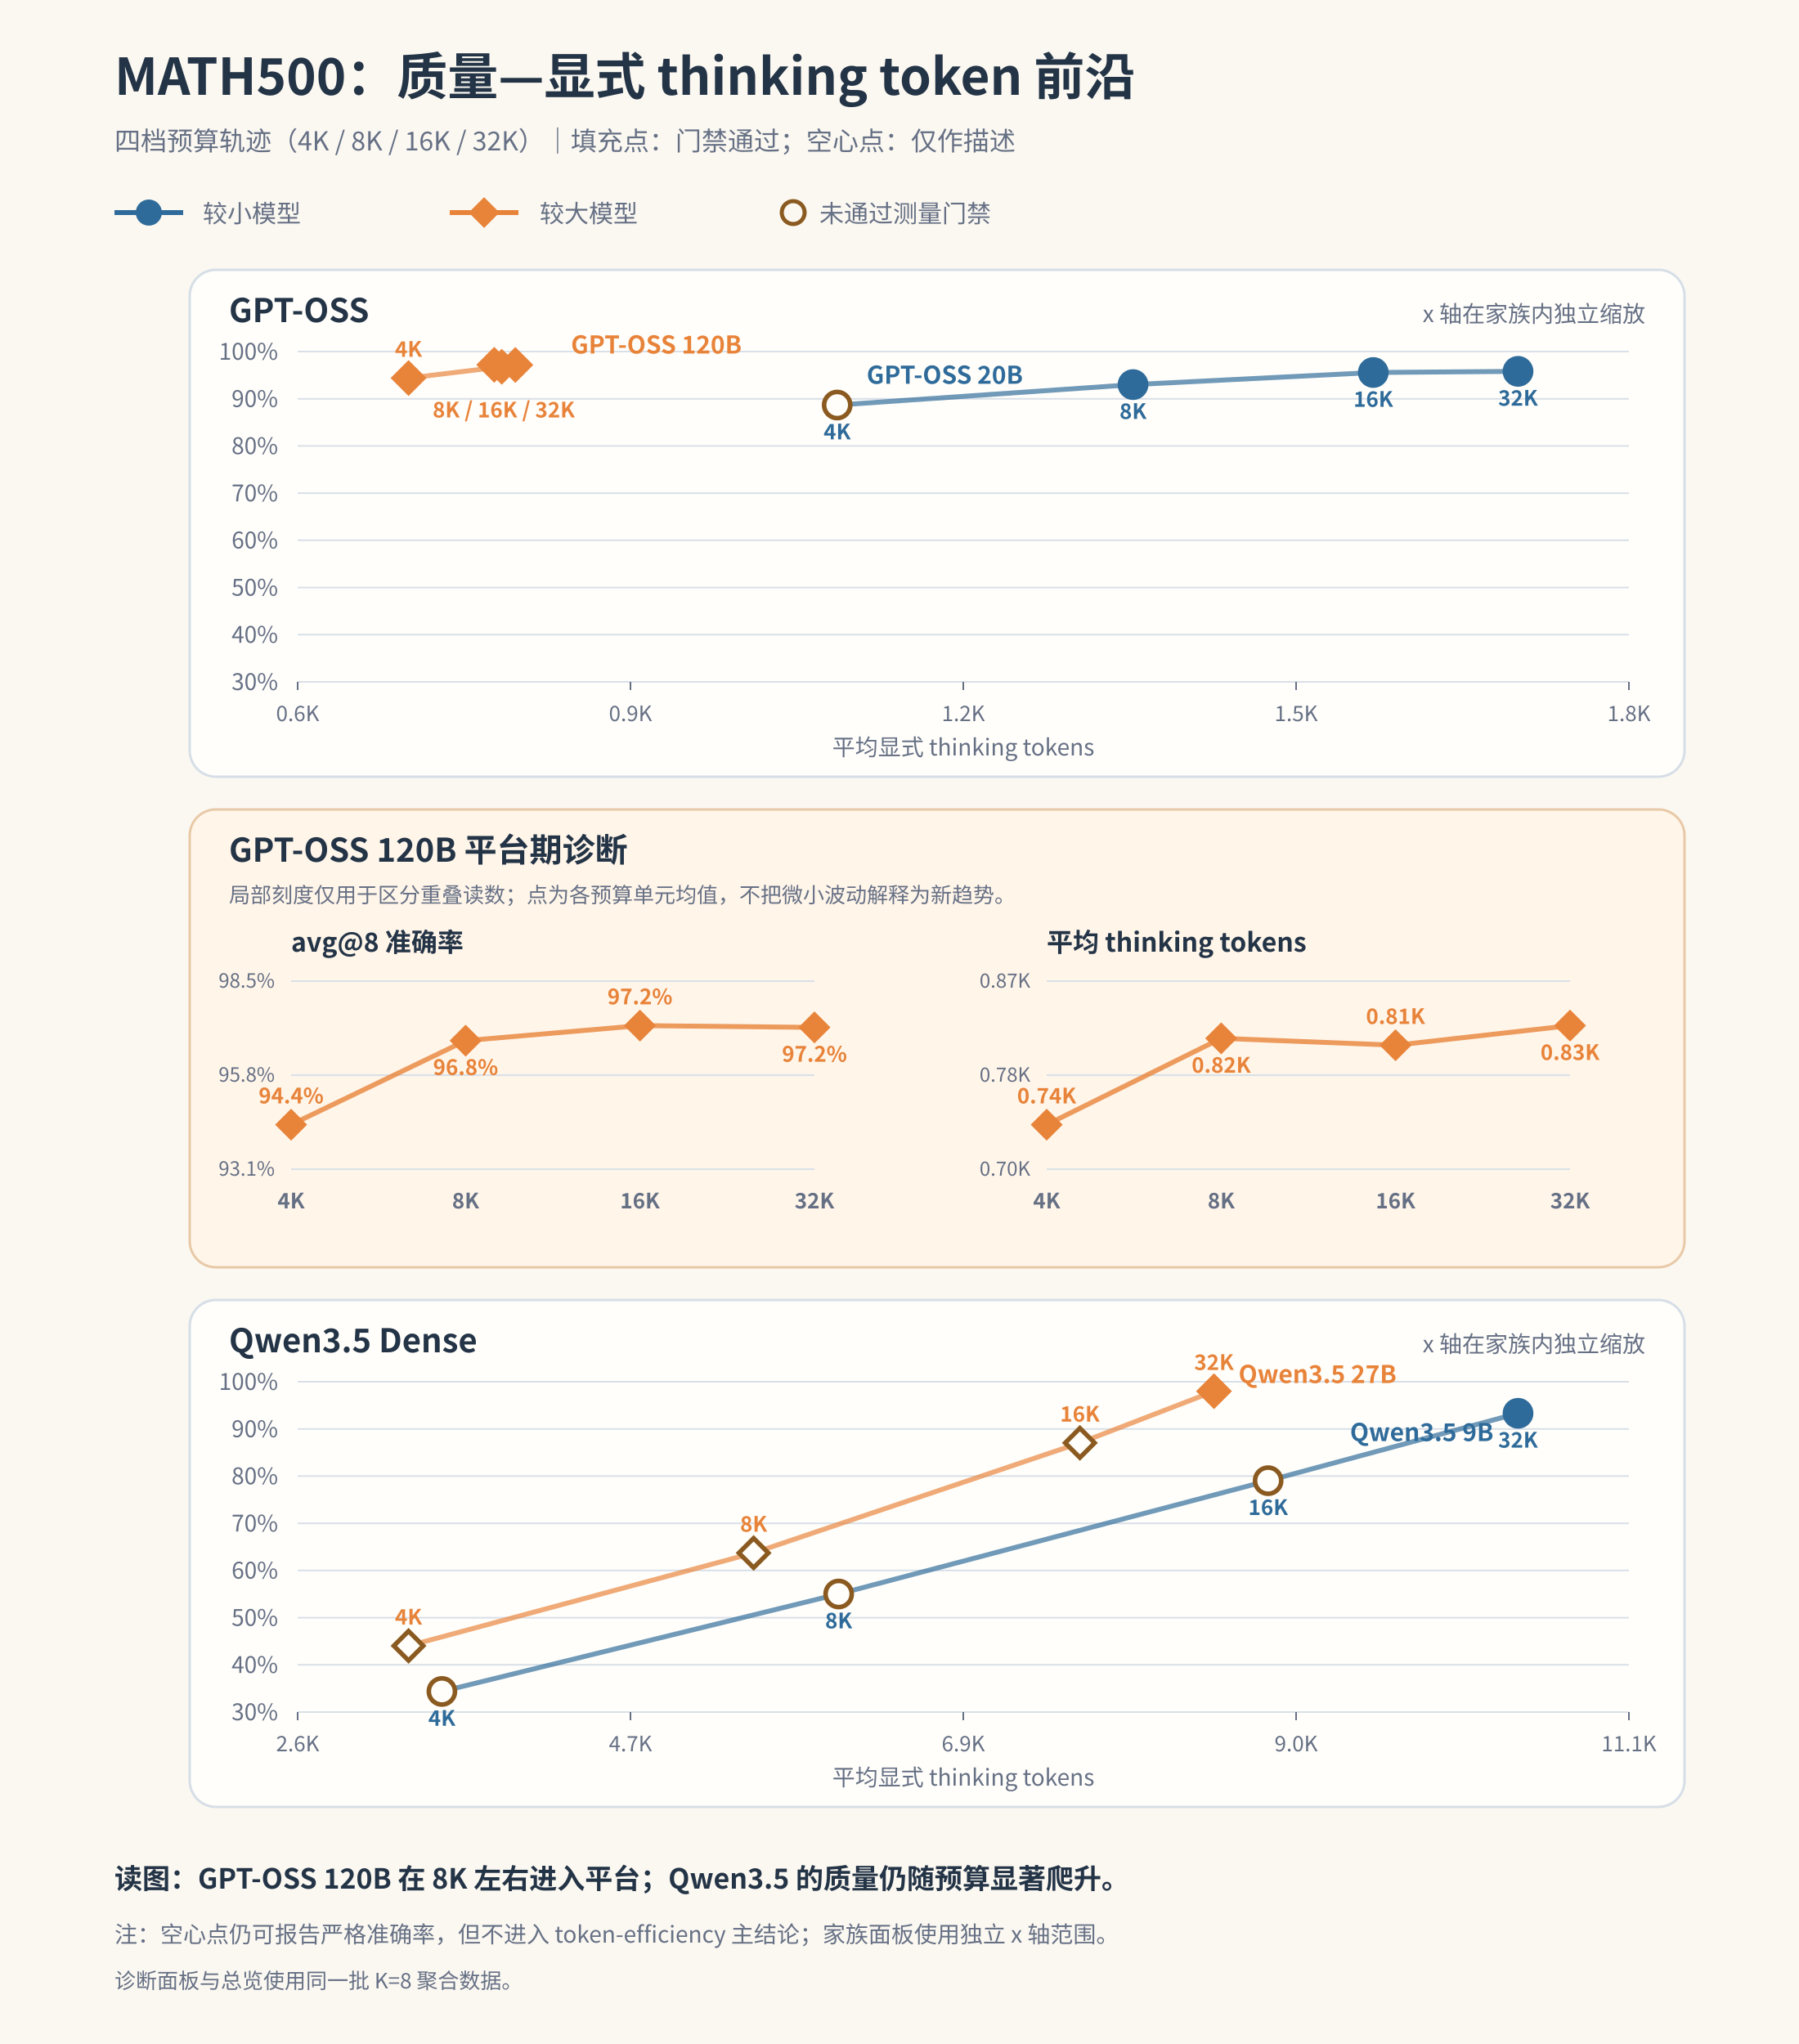
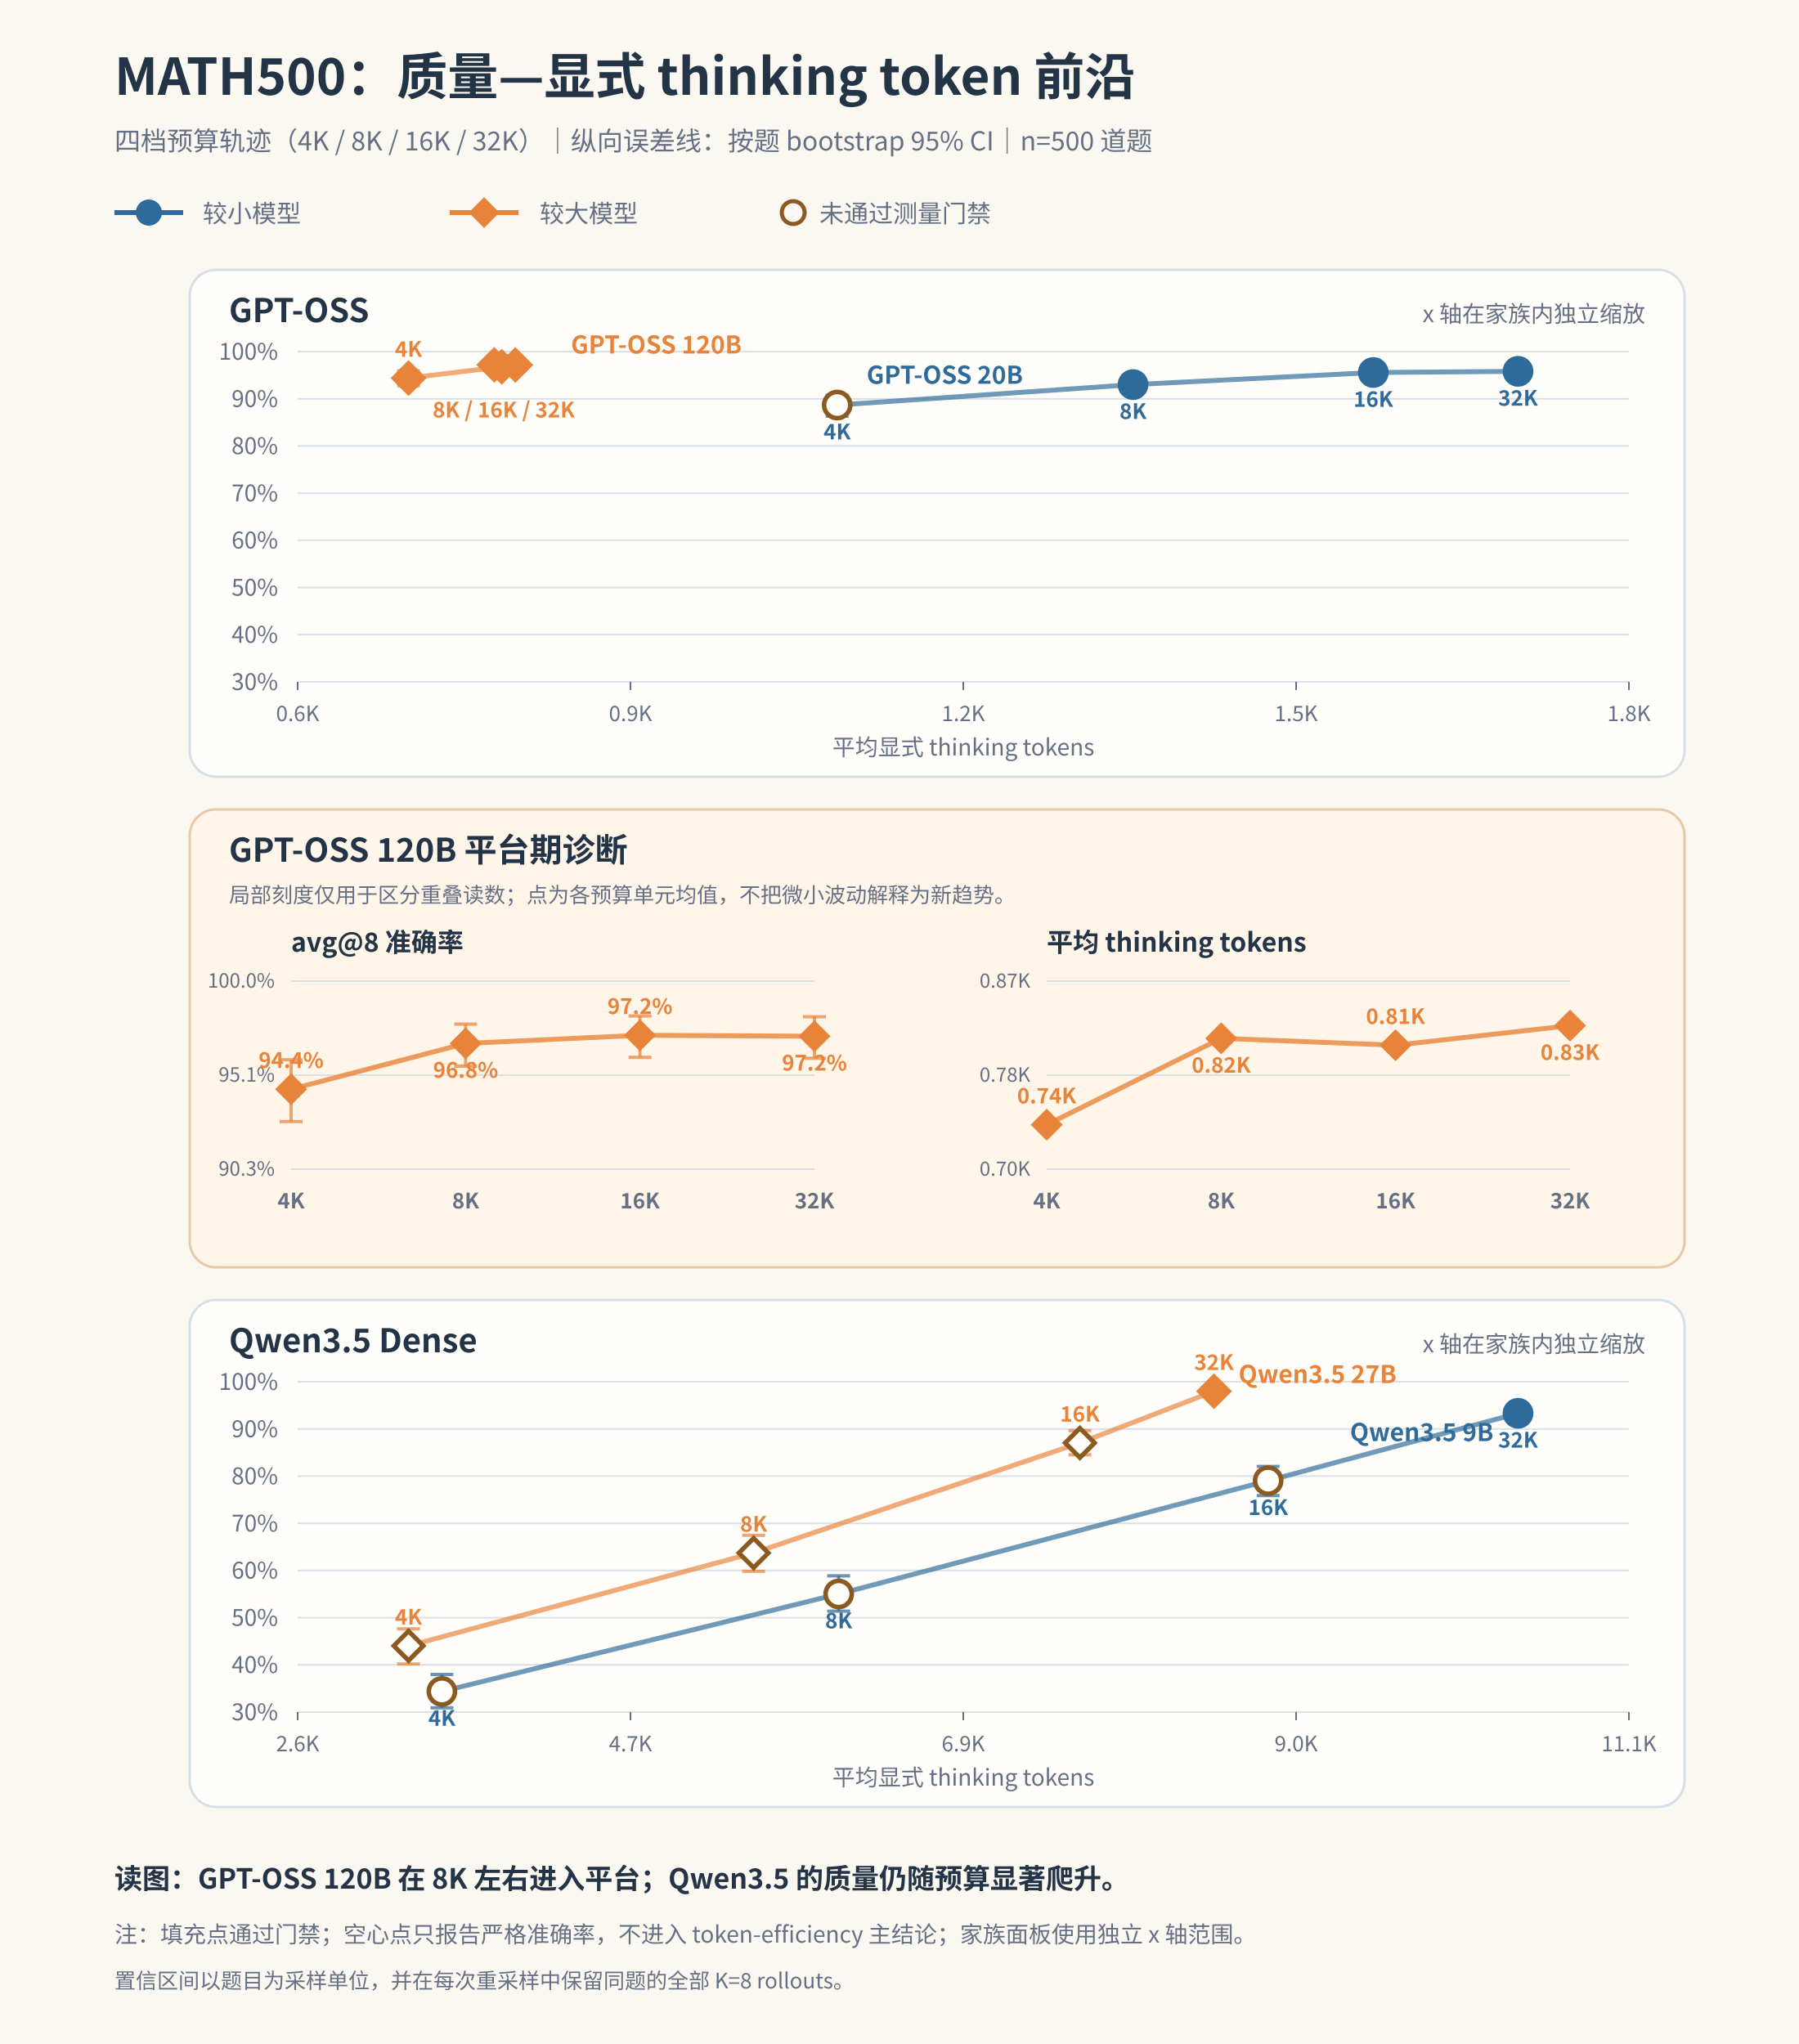
<svg xmlns="http://www.w3.org/2000/svg" width="1100" height="1250" viewBox="0 0 1100 1250" role="img">
  <rect width="1100" height="1250" fill="#FBF8F1" />
  <text x="70.0" y="58.0" fill="#243447" font-family="-apple-system, BlinkMacSystemFont, Segoe UI, Noto Sans CJK SC, sans-serif" font-size="31" font-weight="700" text-anchor="start">MATH500：质量—显式 thinking token 前沿</text>
-   <text x="70.0" y="92.0" fill="#667085" font-family="-apple-system, BlinkMacSystemFont, Segoe UI, Noto Sans CJK SC, sans-serif" font-size="16" font-weight="400" text-anchor="start">四档预算轨迹（4K / 8K / 16K / 32K）｜填充点：门禁通过；空心点：仅作描述</text>
+   <text x="70.0" y="92.0" fill="#667085" font-family="-apple-system, BlinkMacSystemFont, Segoe UI, Noto Sans CJK SC, sans-serif" font-size="16" font-weight="400" text-anchor="start">四档预算轨迹（4K / 8K / 16K / 32K）｜纵向误差线：按题 bootstrap 95% CI｜n=500 道题</text>
  <line x1="70.0" y1="130.0" x2="112.0" y2="130.0" stroke="#2F6B9A" stroke-width="3" opacity="1" />
  <circle cx="91.0" cy="130.0" r="7" fill="#2F6B9A" stroke="#2F6B9A" stroke-width="2" />
  <text x="124.0" y="136.0" fill="#667085" font-family="-apple-system, BlinkMacSystemFont, Segoe UI, Noto Sans CJK SC, sans-serif" font-size="15" font-weight="400" text-anchor="start">较小模型</text>
  <line x1="275.0" y1="130.0" x2="317.0" y2="130.0" stroke="#E8833A" stroke-width="3" opacity="1" />
  <polygon points="296.0,122.0 304.0,130.0 296.0,138.0 288.0,130.0" fill="#E8833A" stroke="#E8833A" stroke-width="2" />
  <text x="330.0" y="136.0" fill="#667085" font-family="-apple-system, BlinkMacSystemFont, Segoe UI, Noto Sans CJK SC, sans-serif" font-size="15" font-weight="400" text-anchor="start">较大模型</text>
  <circle cx="485.0" cy="130.0" r="7" fill="#FBF8F1" stroke="#8A5A20" stroke-width="2.5" />
  <text x="501.0" y="136.0" fill="#667085" font-family="-apple-system, BlinkMacSystemFont, Segoe UI, Noto Sans CJK SC, sans-serif" font-size="15" font-weight="400" text-anchor="start">未通过测量门禁</text>
  <rect x="116" y="165" width="914" height="310" rx="16" fill="#FFFEFA" stroke="#D6DEE7" stroke-width="1.5" />
  <text x="140.0" y="197.0" fill="#243447" font-family="-apple-system, BlinkMacSystemFont, Segoe UI, Noto Sans CJK SC, sans-serif" font-size="20" font-weight="700" text-anchor="start">GPT-OSS</text>
  <text x="1006.0" y="197.0" fill="#667085" font-family="-apple-system, BlinkMacSystemFont, Segoe UI, Noto Sans CJK SC, sans-serif" font-size="14" font-weight="400" text-anchor="end">x 轴在家族内独立缩放</text>
  <line x1="182.0" y1="417.0" x2="996.0" y2="417.0" stroke="#D9E0E8" stroke-width="1" opacity="1" />
  <text x="170.0" y="422.0" fill="#667085" font-family="-apple-system, BlinkMacSystemFont, Segoe UI, Noto Sans CJK SC, sans-serif" font-size="14" font-weight="400" text-anchor="end">30%</text>
  <line x1="182.0" y1="388.1" x2="996.0" y2="388.1" stroke="#D9E0E8" stroke-width="1" opacity="1" />
  <text x="170.0" y="393.1" fill="#667085" font-family="-apple-system, BlinkMacSystemFont, Segoe UI, Noto Sans CJK SC, sans-serif" font-size="14" font-weight="400" text-anchor="end">40%</text>
  <line x1="182.0" y1="359.3" x2="996.0" y2="359.3" stroke="#D9E0E8" stroke-width="1" opacity="1" />
  <text x="170.0" y="364.3" fill="#667085" font-family="-apple-system, BlinkMacSystemFont, Segoe UI, Noto Sans CJK SC, sans-serif" font-size="14" font-weight="400" text-anchor="end">50%</text>
  <line x1="182.0" y1="330.4" x2="996.0" y2="330.4" stroke="#D9E0E8" stroke-width="1" opacity="1" />
  <text x="170.0" y="335.4" fill="#667085" font-family="-apple-system, BlinkMacSystemFont, Segoe UI, Noto Sans CJK SC, sans-serif" font-size="14" font-weight="400" text-anchor="end">60%</text>
  <line x1="182.0" y1="301.6" x2="996.0" y2="301.6" stroke="#D9E0E8" stroke-width="1" opacity="1" />
  <text x="170.0" y="306.6" fill="#667085" font-family="-apple-system, BlinkMacSystemFont, Segoe UI, Noto Sans CJK SC, sans-serif" font-size="14" font-weight="400" text-anchor="end">70%</text>
  <line x1="182.0" y1="272.7" x2="996.0" y2="272.7" stroke="#D9E0E8" stroke-width="1" opacity="1" />
  <text x="170.0" y="277.7" fill="#667085" font-family="-apple-system, BlinkMacSystemFont, Segoe UI, Noto Sans CJK SC, sans-serif" font-size="14" font-weight="400" text-anchor="end">80%</text>
  <line x1="182.0" y1="243.9" x2="996.0" y2="243.9" stroke="#D9E0E8" stroke-width="1" opacity="1" />
  <text x="170.0" y="248.9" fill="#667085" font-family="-apple-system, BlinkMacSystemFont, Segoe UI, Noto Sans CJK SC, sans-serif" font-size="14" font-weight="400" text-anchor="end">90%</text>
  <line x1="182.0" y1="215.0" x2="996.0" y2="215.0" stroke="#D9E0E8" stroke-width="1" opacity="1" />
  <text x="170.0" y="220.0" fill="#667085" font-family="-apple-system, BlinkMacSystemFont, Segoe UI, Noto Sans CJK SC, sans-serif" font-size="14" font-weight="400" text-anchor="end">100%</text>
  <line x1="182.0" y1="417.0" x2="182.0" y2="422.0" stroke="#667085" stroke-width="1" opacity="1" />
  <text x="182.0" y="441.0" fill="#667085" font-family="-apple-system, BlinkMacSystemFont, Segoe UI, Noto Sans CJK SC, sans-serif" font-size="13" font-weight="400" text-anchor="middle">0.6K</text>
  <line x1="385.5" y1="417.0" x2="385.5" y2="422.0" stroke="#667085" stroke-width="1" opacity="1" />
  <text x="385.5" y="441.0" fill="#667085" font-family="-apple-system, BlinkMacSystemFont, Segoe UI, Noto Sans CJK SC, sans-serif" font-size="13" font-weight="400" text-anchor="middle">0.9K</text>
  <line x1="589.0" y1="417.0" x2="589.0" y2="422.0" stroke="#667085" stroke-width="1" opacity="1" />
  <text x="589.0" y="441.0" fill="#667085" font-family="-apple-system, BlinkMacSystemFont, Segoe UI, Noto Sans CJK SC, sans-serif" font-size="13" font-weight="400" text-anchor="middle">1.2K</text>
  <line x1="792.5" y1="417.0" x2="792.5" y2="422.0" stroke="#667085" stroke-width="1" opacity="1" />
  <text x="792.5" y="441.0" fill="#667085" font-family="-apple-system, BlinkMacSystemFont, Segoe UI, Noto Sans CJK SC, sans-serif" font-size="13" font-weight="400" text-anchor="middle">1.5K</text>
  <line x1="996.0" y1="417.0" x2="996.0" y2="422.0" stroke="#667085" stroke-width="1" opacity="1" />
  <text x="996.0" y="441.0" fill="#667085" font-family="-apple-system, BlinkMacSystemFont, Segoe UI, Noto Sans CJK SC, sans-serif" font-size="13" font-weight="400" text-anchor="middle">1.8K</text>
  <text x="589.0" y="462.0" fill="#667085" font-family="-apple-system, BlinkMacSystemFont, Segoe UI, Noto Sans CJK SC, sans-serif" font-size="14" font-weight="400" text-anchor="middle">平均显式 thinking tokens</text>
  <line x1="511.9" y1="247.7" x2="692.8" y2="235.2" stroke="#2F6B9A" stroke-width="3" opacity="0.68" />
  <line x1="692.8" y1="235.2" x2="839.7" y2="227.8" stroke="#2F6B9A" stroke-width="3" opacity="0.68" />
  <line x1="839.7" y1="227.8" x2="928.2" y2="227.1" stroke="#2F6B9A" stroke-width="3" opacity="0.68" />
+   <line x1="511.9" y1="254.5" x2="511.9" y2="241.7" stroke="#2F6B9A" stroke-width="2" opacity="0.72" />
+   <line x1="504.9" y1="254.5" x2="518.9" y2="254.5" stroke="#2F6B9A" stroke-width="2" opacity="0.72" />
+   <line x1="504.9" y1="241.7" x2="518.9" y2="241.7" stroke="#2F6B9A" stroke-width="2" opacity="0.72" />
  <circle cx="511.9" cy="247.7" r="8" fill="#FFFEFA" stroke="#8A5A20" stroke-width="2.8" />
  <text x="511.9" y="268.7" fill="#2F6B9A" font-family="-apple-system, BlinkMacSystemFont, Segoe UI, Noto Sans CJK SC, sans-serif" font-size="13" font-weight="700" text-anchor="middle">4K</text>
+   <line x1="692.8" y1="240.2" x2="692.8" y2="229.9" stroke="#2F6B9A" stroke-width="2" opacity="0.72" />
+   <line x1="685.8" y1="240.2" x2="699.8" y2="240.2" stroke="#2F6B9A" stroke-width="2" opacity="0.72" />
+   <line x1="685.8" y1="229.9" x2="699.8" y2="229.9" stroke="#2F6B9A" stroke-width="2" opacity="0.72" />
  <circle cx="692.8" cy="235.2" r="8" fill="#2F6B9A" stroke="#2F6B9A" stroke-width="2.8" />
  <text x="692.8" y="256.2" fill="#2F6B9A" font-family="-apple-system, BlinkMacSystemFont, Segoe UI, Noto Sans CJK SC, sans-serif" font-size="13" font-weight="700" text-anchor="middle">8K</text>
+   <line x1="839.7" y1="232.2" x2="839.7" y2="223.8" stroke="#2F6B9A" stroke-width="2" opacity="0.72" />
+   <line x1="832.7" y1="232.2" x2="846.7" y2="232.2" stroke="#2F6B9A" stroke-width="2" opacity="0.72" />
+   <line x1="832.7" y1="223.8" x2="846.7" y2="223.8" stroke="#2F6B9A" stroke-width="2" opacity="0.72" />
  <circle cx="839.7" cy="227.8" r="8" fill="#2F6B9A" stroke="#2F6B9A" stroke-width="2.8" />
  <text x="839.7" y="248.8" fill="#2F6B9A" font-family="-apple-system, BlinkMacSystemFont, Segoe UI, Noto Sans CJK SC, sans-serif" font-size="13" font-weight="700" text-anchor="middle">16K</text>
+   <line x1="928.2" y1="230.7" x2="928.2" y2="223.6" stroke="#2F6B9A" stroke-width="2" opacity="0.72" />
+   <line x1="921.2" y1="230.7" x2="935.2" y2="230.7" stroke="#2F6B9A" stroke-width="2" opacity="0.72" />
+   <line x1="921.2" y1="223.6" x2="935.2" y2="223.6" stroke="#2F6B9A" stroke-width="2" opacity="0.72" />
  <circle cx="928.2" cy="227.1" r="8" fill="#2F6B9A" stroke="#2F6B9A" stroke-width="2.8" />
  <text x="928.2" y="248.1" fill="#2F6B9A" font-family="-apple-system, BlinkMacSystemFont, Segoe UI, Noto Sans CJK SC, sans-serif" font-size="13" font-weight="700" text-anchor="middle">32K</text>
  <text x="529.9" y="234.7" fill="#2F6B9A" font-family="-apple-system, BlinkMacSystemFont, Segoe UI, Noto Sans CJK SC, sans-serif" font-size="15" font-weight="700" text-anchor="start">GPT-OSS 20B</text>
  <line x1="249.8" y1="231.2" x2="306.8" y2="224.3" stroke="#E8833A" stroke-width="3" opacity="0.68" />
  <line x1="306.8" y1="224.3" x2="302.2" y2="223.1" stroke="#E8833A" stroke-width="3" opacity="0.68" />
  <line x1="302.2" y1="223.1" x2="315.1" y2="223.2" stroke="#E8833A" stroke-width="3" opacity="0.68" />
+   <line x1="249.8" y1="236.0" x2="249.8" y2="226.8" stroke="#E8833A" stroke-width="2" opacity="0.72" />
+   <line x1="242.8" y1="236.0" x2="256.8" y2="236.0" stroke="#E8833A" stroke-width="2" opacity="0.72" />
+   <line x1="242.8" y1="226.8" x2="256.8" y2="226.8" stroke="#E8833A" stroke-width="2" opacity="0.72" />
  <polygon points="249.8,222.2 258.8,231.2 249.8,240.2 240.8,231.2" fill="#E8833A" stroke="#E8833A" stroke-width="2.8" />
  <text x="249.8" y="218.2" fill="#E8833A" font-family="-apple-system, BlinkMacSystemFont, Segoe UI, Noto Sans CJK SC, sans-serif" font-size="13" font-weight="700" text-anchor="middle">4K</text>
+   <line x1="306.8" y1="227.7" x2="306.8" y2="221.4" stroke="#E8833A" stroke-width="2" opacity="0.72" />
+   <line x1="299.8" y1="227.7" x2="313.8" y2="227.7" stroke="#E8833A" stroke-width="2" opacity="0.72" />
+   <line x1="299.8" y1="221.4" x2="313.8" y2="221.4" stroke="#E8833A" stroke-width="2" opacity="0.72" />
  <polygon points="306.8,215.3 315.8,224.3 306.8,233.3 297.8,224.3" fill="#E8833A" stroke="#E8833A" stroke-width="2.8" />
+   <line x1="302.2" y1="226.4" x2="302.2" y2="220.2" stroke="#E8833A" stroke-width="2" opacity="0.72" />
+   <line x1="295.2" y1="226.4" x2="309.2" y2="226.4" stroke="#E8833A" stroke-width="2" opacity="0.72" />
+   <line x1="295.2" y1="220.2" x2="309.2" y2="220.2" stroke="#E8833A" stroke-width="2" opacity="0.72" />
  <polygon points="302.2,214.1 311.2,223.1 302.2,232.1 293.2,223.1" fill="#E8833A" stroke="#E8833A" stroke-width="2.8" />
+   <line x1="315.1" y1="226.5" x2="315.1" y2="220.3" stroke="#E8833A" stroke-width="2" opacity="0.72" />
+   <line x1="308.1" y1="226.5" x2="322.1" y2="226.5" stroke="#E8833A" stroke-width="2" opacity="0.72" />
+   <line x1="308.1" y1="220.3" x2="322.1" y2="220.3" stroke="#E8833A" stroke-width="2" opacity="0.72" />
  <polygon points="315.1,214.2 324.1,223.2 315.1,232.2 306.1,223.2" fill="#E8833A" stroke="#E8833A" stroke-width="2.8" />
  <text x="308.0" y="255.3" fill="#E8833A" font-family="-apple-system, BlinkMacSystemFont, Segoe UI, Noto Sans CJK SC, sans-serif" font-size="13" font-weight="700" text-anchor="middle">8K / 16K / 32K</text>
  <text x="349.1" y="216.2" fill="#E8833A" font-family="-apple-system, BlinkMacSystemFont, Segoe UI, Noto Sans CJK SC, sans-serif" font-size="15" font-weight="700" text-anchor="start">GPT-OSS 120B</text>
  <rect x="116" y="495" width="914" height="280" rx="16" fill="#FFF5E9" stroke="#E8C9A7" stroke-width="1.5" />
  <text x="140.0" y="527.0" fill="#243447" font-family="-apple-system, BlinkMacSystemFont, Segoe UI, Noto Sans CJK SC, sans-serif" font-size="20" font-weight="700" text-anchor="start">GPT-OSS 120B 平台期诊断</text>
  <text x="140.0" y="552.0" fill="#667085" font-family="-apple-system, BlinkMacSystemFont, Segoe UI, Noto Sans CJK SC, sans-serif" font-size="13" font-weight="400" text-anchor="start">局部刻度仅用于区分重叠读数；点为各预算单元均值，不把微小波动解释为新趋势。</text>
  <text x="178.0" y="582.0" fill="#243447" font-family="-apple-system, BlinkMacSystemFont, Segoe UI, Noto Sans CJK SC, sans-serif" font-size="16" font-weight="700" text-anchor="start">avg@8 准确率</text>
  <line x1="178.0" y1="715.0" x2="498.0" y2="715.0" stroke="#D9E0E8" stroke-width="1" opacity="1" />
-   <text x="168.0" y="719.0" fill="#667085" font-family="-apple-system, BlinkMacSystemFont, Segoe UI, Noto Sans CJK SC, sans-serif" font-size="12" font-weight="400" text-anchor="end">93.1%</text>
+   <text x="168.0" y="719.0" fill="#667085" font-family="-apple-system, BlinkMacSystemFont, Segoe UI, Noto Sans CJK SC, sans-serif" font-size="12" font-weight="400" text-anchor="end">90.3%</text>
  <line x1="178.0" y1="657.5" x2="498.0" y2="657.5" stroke="#D9E0E8" stroke-width="1" opacity="1" />
-   <text x="168.0" y="661.5" fill="#667085" font-family="-apple-system, BlinkMacSystemFont, Segoe UI, Noto Sans CJK SC, sans-serif" font-size="12" font-weight="400" text-anchor="end">95.8%</text>
+   <text x="168.0" y="661.5" fill="#667085" font-family="-apple-system, BlinkMacSystemFont, Segoe UI, Noto Sans CJK SC, sans-serif" font-size="12" font-weight="400" text-anchor="end">95.1%</text>
  <line x1="178.0" y1="600.0" x2="498.0" y2="600.0" stroke="#D9E0E8" stroke-width="1" opacity="1" />
-   <text x="168.0" y="604.0" fill="#667085" font-family="-apple-system, BlinkMacSystemFont, Segoe UI, Noto Sans CJK SC, sans-serif" font-size="12" font-weight="400" text-anchor="end">98.5%</text>
-   <line x1="178.0" y1="687.8" x2="284.7" y2="636.4" stroke="#E8833A" stroke-width="3" opacity="0.8" />
-   <line x1="284.7" y1="636.4" x2="391.3" y2="627.2" stroke="#E8833A" stroke-width="3" opacity="0.8" />
-   <line x1="391.3" y1="627.2" x2="498.0" y2="628.3" stroke="#E8833A" stroke-width="3" opacity="0.8" />
-   <polygon points="178.0,679.8 186.0,687.8 178.0,695.8 170.0,687.8" fill="#E8833A" stroke="#E8833A" stroke-width="2.5" />
-   <text x="178.0" y="674.8" fill="#E8833A" font-family="-apple-system, BlinkMacSystemFont, Segoe UI, Noto Sans CJK SC, sans-serif" font-size="13" font-weight="700" text-anchor="middle">94.4%</text>
+   <text x="168.0" y="604.0" fill="#667085" font-family="-apple-system, BlinkMacSystemFont, Segoe UI, Noto Sans CJK SC, sans-serif" font-size="12" font-weight="400" text-anchor="end">100.0%</text>
+   <line x1="178.0" y1="666.1" x2="284.7" y2="638.1" stroke="#E8833A" stroke-width="3" opacity="0.8" />
+   <line x1="284.7" y1="638.1" x2="391.3" y2="633.1" stroke="#E8833A" stroke-width="3" opacity="0.8" />
+   <line x1="391.3" y1="633.1" x2="498.0" y2="633.7" stroke="#E8833A" stroke-width="3" opacity="0.8" />
+   <line x1="178.0" y1="685.9" x2="178.0" y2="648.1" stroke="#E8833A" stroke-width="2" opacity="0.72" />
+   <line x1="171.0" y1="685.9" x2="185.0" y2="685.9" stroke="#E8833A" stroke-width="2" opacity="0.72" />
+   <line x1="171.0" y1="648.1" x2="185.0" y2="648.1" stroke="#E8833A" stroke-width="2" opacity="0.72" />
+   <polygon points="178.0,658.1 186.0,666.1 178.0,674.1 170.0,666.1" fill="#E8833A" stroke="#E8833A" stroke-width="2.5" />
+   <text x="178.0" y="653.1" fill="#E8833A" font-family="-apple-system, BlinkMacSystemFont, Segoe UI, Noto Sans CJK SC, sans-serif" font-size="13" font-weight="700" text-anchor="middle">94.4%</text>
  <text x="178.0" y="739.0" fill="#667085" font-family="-apple-system, BlinkMacSystemFont, Segoe UI, Noto Sans CJK SC, sans-serif" font-size="13" font-weight="600" text-anchor="middle">4K</text>
-   <polygon points="284.7,628.4 292.7,636.4 284.7,644.4 276.7,636.4" fill="#E8833A" stroke="#E8833A" stroke-width="2.5" />
-   <text x="284.7" y="657.4" fill="#E8833A" font-family="-apple-system, BlinkMacSystemFont, Segoe UI, Noto Sans CJK SC, sans-serif" font-size="13" font-weight="700" text-anchor="middle">96.8%</text>
+   <line x1="284.7" y1="652.0" x2="284.7" y2="626.3" stroke="#E8833A" stroke-width="2" opacity="0.72" />
+   <line x1="277.7" y1="652.0" x2="291.7" y2="652.0" stroke="#E8833A" stroke-width="2" opacity="0.72" />
+   <line x1="277.7" y1="626.3" x2="291.7" y2="626.3" stroke="#E8833A" stroke-width="2" opacity="0.72" />
+   <polygon points="284.7,630.1 292.7,638.1 284.7,646.1 276.7,638.1" fill="#E8833A" stroke="#E8833A" stroke-width="2.5" />
+   <text x="284.7" y="659.1" fill="#E8833A" font-family="-apple-system, BlinkMacSystemFont, Segoe UI, Noto Sans CJK SC, sans-serif" font-size="13" font-weight="700" text-anchor="middle">96.8%</text>
  <text x="284.7" y="739.0" fill="#667085" font-family="-apple-system, BlinkMacSystemFont, Segoe UI, Noto Sans CJK SC, sans-serif" font-size="13" font-weight="600" text-anchor="middle">8K</text>
-   <polygon points="391.3,619.2 399.3,627.2 391.3,635.2 383.3,627.2" fill="#E8833A" stroke="#E8833A" stroke-width="2.5" />
-   <text x="391.3" y="614.2" fill="#E8833A" font-family="-apple-system, BlinkMacSystemFont, Segoe UI, Noto Sans CJK SC, sans-serif" font-size="13" font-weight="700" text-anchor="middle">97.2%</text>
+   <line x1="391.3" y1="646.6" x2="391.3" y2="621.3" stroke="#E8833A" stroke-width="2" opacity="0.72" />
+   <line x1="384.3" y1="646.6" x2="398.3" y2="646.6" stroke="#E8833A" stroke-width="2" opacity="0.72" />
+   <line x1="384.3" y1="621.3" x2="398.3" y2="621.3" stroke="#E8833A" stroke-width="2" opacity="0.72" />
+   <polygon points="391.3,625.1 399.3,633.1 391.3,641.1 383.3,633.1" fill="#E8833A" stroke="#E8833A" stroke-width="2.5" />
+   <text x="391.3" y="620.1" fill="#E8833A" font-family="-apple-system, BlinkMacSystemFont, Segoe UI, Noto Sans CJK SC, sans-serif" font-size="13" font-weight="700" text-anchor="middle">97.2%</text>
  <text x="391.3" y="739.0" fill="#667085" font-family="-apple-system, BlinkMacSystemFont, Segoe UI, Noto Sans CJK SC, sans-serif" font-size="13" font-weight="600" text-anchor="middle">16K</text>
-   <polygon points="498.0,620.3 506.0,628.3 498.0,636.3 490.0,628.3" fill="#E8833A" stroke="#E8833A" stroke-width="2.5" />
-   <text x="498.0" y="649.3" fill="#E8833A" font-family="-apple-system, BlinkMacSystemFont, Segoe UI, Noto Sans CJK SC, sans-serif" font-size="13" font-weight="700" text-anchor="middle">97.2%</text>
+   <line x1="498.0" y1="647.2" x2="498.0" y2="621.8" stroke="#E8833A" stroke-width="2" opacity="0.72" />
+   <line x1="491.0" y1="647.2" x2="505.0" y2="647.2" stroke="#E8833A" stroke-width="2" opacity="0.72" />
+   <line x1="491.0" y1="621.8" x2="505.0" y2="621.8" stroke="#E8833A" stroke-width="2" opacity="0.72" />
+   <polygon points="498.0,625.7 506.0,633.7 498.0,641.7 490.0,633.7" fill="#E8833A" stroke="#E8833A" stroke-width="2.5" />
+   <text x="498.0" y="654.7" fill="#E8833A" font-family="-apple-system, BlinkMacSystemFont, Segoe UI, Noto Sans CJK SC, sans-serif" font-size="13" font-weight="700" text-anchor="middle">97.2%</text>
  <text x="498.0" y="739.0" fill="#667085" font-family="-apple-system, BlinkMacSystemFont, Segoe UI, Noto Sans CJK SC, sans-serif" font-size="13" font-weight="600" text-anchor="middle">32K</text>
  <text x="640.0" y="582.0" fill="#243447" font-family="-apple-system, BlinkMacSystemFont, Segoe UI, Noto Sans CJK SC, sans-serif" font-size="16" font-weight="700" text-anchor="start">平均 thinking tokens</text>
  <line x1="640.0" y1="715.0" x2="960.0" y2="715.0" stroke="#D9E0E8" stroke-width="1" opacity="1" />
  <text x="630.0" y="719.0" fill="#667085" font-family="-apple-system, BlinkMacSystemFont, Segoe UI, Noto Sans CJK SC, sans-serif" font-size="12" font-weight="400" text-anchor="end">0.70K</text>
  <line x1="640.0" y1="657.5" x2="960.0" y2="657.5" stroke="#D9E0E8" stroke-width="1" opacity="1" />
  <text x="630.0" y="661.5" fill="#667085" font-family="-apple-system, BlinkMacSystemFont, Segoe UI, Noto Sans CJK SC, sans-serif" font-size="12" font-weight="400" text-anchor="end">0.78K</text>
  <line x1="640.0" y1="600.0" x2="960.0" y2="600.0" stroke="#D9E0E8" stroke-width="1" opacity="1" />
  <text x="630.0" y="604.0" fill="#667085" font-family="-apple-system, BlinkMacSystemFont, Segoe UI, Noto Sans CJK SC, sans-serif" font-size="12" font-weight="400" text-anchor="end">0.87K</text>
  <line x1="640.0" y1="687.8" x2="746.7" y2="635.0" stroke="#E8833A" stroke-width="3" opacity="0.8" />
  <line x1="746.7" y1="635.0" x2="853.3" y2="639.2" stroke="#E8833A" stroke-width="3" opacity="0.8" />
  <line x1="853.3" y1="639.2" x2="960.0" y2="627.2" stroke="#E8833A" stroke-width="3" opacity="0.8" />
  <polygon points="640.0,679.8 648.0,687.8 640.0,695.8 632.0,687.8" fill="#E8833A" stroke="#E8833A" stroke-width="2.5" />
  <text x="640.0" y="674.8" fill="#E8833A" font-family="-apple-system, BlinkMacSystemFont, Segoe UI, Noto Sans CJK SC, sans-serif" font-size="13" font-weight="700" text-anchor="middle">0.74K</text>
  <text x="640.0" y="739.0" fill="#667085" font-family="-apple-system, BlinkMacSystemFont, Segoe UI, Noto Sans CJK SC, sans-serif" font-size="13" font-weight="600" text-anchor="middle">4K</text>
  <polygon points="746.7,627.0 754.7,635.0 746.7,643.0 738.7,635.0" fill="#E8833A" stroke="#E8833A" stroke-width="2.5" />
  <text x="746.7" y="656.0" fill="#E8833A" font-family="-apple-system, BlinkMacSystemFont, Segoe UI, Noto Sans CJK SC, sans-serif" font-size="13" font-weight="700" text-anchor="middle">0.82K</text>
  <text x="746.7" y="739.0" fill="#667085" font-family="-apple-system, BlinkMacSystemFont, Segoe UI, Noto Sans CJK SC, sans-serif" font-size="13" font-weight="600" text-anchor="middle">8K</text>
  <polygon points="853.3,631.2 861.3,639.2 853.3,647.2 845.3,639.2" fill="#E8833A" stroke="#E8833A" stroke-width="2.5" />
  <text x="853.3" y="626.2" fill="#E8833A" font-family="-apple-system, BlinkMacSystemFont, Segoe UI, Noto Sans CJK SC, sans-serif" font-size="13" font-weight="700" text-anchor="middle">0.81K</text>
  <text x="853.3" y="739.0" fill="#667085" font-family="-apple-system, BlinkMacSystemFont, Segoe UI, Noto Sans CJK SC, sans-serif" font-size="13" font-weight="600" text-anchor="middle">16K</text>
  <polygon points="960.0,619.2 968.0,627.2 960.0,635.2 952.0,627.2" fill="#E8833A" stroke="#E8833A" stroke-width="2.5" />
  <text x="960.0" y="648.2" fill="#E8833A" font-family="-apple-system, BlinkMacSystemFont, Segoe UI, Noto Sans CJK SC, sans-serif" font-size="13" font-weight="700" text-anchor="middle">0.83K</text>
  <text x="960.0" y="739.0" fill="#667085" font-family="-apple-system, BlinkMacSystemFont, Segoe UI, Noto Sans CJK SC, sans-serif" font-size="13" font-weight="600" text-anchor="middle">32K</text>
  <rect x="116" y="795" width="914" height="310" rx="16" fill="#FFFEFA" stroke="#D6DEE7" stroke-width="1.5" />
  <text x="140.0" y="827.0" fill="#243447" font-family="-apple-system, BlinkMacSystemFont, Segoe UI, Noto Sans CJK SC, sans-serif" font-size="20" font-weight="700" text-anchor="start">Qwen3.5 Dense</text>
  <text x="1006.0" y="827.0" fill="#667085" font-family="-apple-system, BlinkMacSystemFont, Segoe UI, Noto Sans CJK SC, sans-serif" font-size="14" font-weight="400" text-anchor="end">x 轴在家族内独立缩放</text>
  <line x1="182.0" y1="1047.0" x2="996.0" y2="1047.0" stroke="#D9E0E8" stroke-width="1" opacity="1" />
  <text x="170.0" y="1052.0" fill="#667085" font-family="-apple-system, BlinkMacSystemFont, Segoe UI, Noto Sans CJK SC, sans-serif" font-size="14" font-weight="400" text-anchor="end">30%</text>
  <line x1="182.0" y1="1018.1" x2="996.0" y2="1018.1" stroke="#D9E0E8" stroke-width="1" opacity="1" />
  <text x="170.0" y="1023.1" fill="#667085" font-family="-apple-system, BlinkMacSystemFont, Segoe UI, Noto Sans CJK SC, sans-serif" font-size="14" font-weight="400" text-anchor="end">40%</text>
  <line x1="182.0" y1="989.3" x2="996.0" y2="989.3" stroke="#D9E0E8" stroke-width="1" opacity="1" />
  <text x="170.0" y="994.3" fill="#667085" font-family="-apple-system, BlinkMacSystemFont, Segoe UI, Noto Sans CJK SC, sans-serif" font-size="14" font-weight="400" text-anchor="end">50%</text>
  <line x1="182.0" y1="960.4" x2="996.0" y2="960.4" stroke="#D9E0E8" stroke-width="1" opacity="1" />
  <text x="170.0" y="965.4" fill="#667085" font-family="-apple-system, BlinkMacSystemFont, Segoe UI, Noto Sans CJK SC, sans-serif" font-size="14" font-weight="400" text-anchor="end">60%</text>
  <line x1="182.0" y1="931.6" x2="996.0" y2="931.6" stroke="#D9E0E8" stroke-width="1" opacity="1" />
  <text x="170.0" y="936.6" fill="#667085" font-family="-apple-system, BlinkMacSystemFont, Segoe UI, Noto Sans CJK SC, sans-serif" font-size="14" font-weight="400" text-anchor="end">70%</text>
  <line x1="182.0" y1="902.7" x2="996.0" y2="902.7" stroke="#D9E0E8" stroke-width="1" opacity="1" />
  <text x="170.0" y="907.7" fill="#667085" font-family="-apple-system, BlinkMacSystemFont, Segoe UI, Noto Sans CJK SC, sans-serif" font-size="14" font-weight="400" text-anchor="end">80%</text>
  <line x1="182.0" y1="873.9" x2="996.0" y2="873.9" stroke="#D9E0E8" stroke-width="1" opacity="1" />
  <text x="170.0" y="878.9" fill="#667085" font-family="-apple-system, BlinkMacSystemFont, Segoe UI, Noto Sans CJK SC, sans-serif" font-size="14" font-weight="400" text-anchor="end">90%</text>
  <line x1="182.0" y1="845.0" x2="996.0" y2="845.0" stroke="#D9E0E8" stroke-width="1" opacity="1" />
  <text x="170.0" y="850.0" fill="#667085" font-family="-apple-system, BlinkMacSystemFont, Segoe UI, Noto Sans CJK SC, sans-serif" font-size="14" font-weight="400" text-anchor="end">100%</text>
  <line x1="182.0" y1="1047.0" x2="182.0" y2="1052.0" stroke="#667085" stroke-width="1" opacity="1" />
  <text x="182.0" y="1071.0" fill="#667085" font-family="-apple-system, BlinkMacSystemFont, Segoe UI, Noto Sans CJK SC, sans-serif" font-size="13" font-weight="400" text-anchor="middle">2.6K</text>
  <line x1="385.5" y1="1047.0" x2="385.5" y2="1052.0" stroke="#667085" stroke-width="1" opacity="1" />
  <text x="385.5" y="1071.0" fill="#667085" font-family="-apple-system, BlinkMacSystemFont, Segoe UI, Noto Sans CJK SC, sans-serif" font-size="13" font-weight="400" text-anchor="middle">4.7K</text>
  <line x1="589.0" y1="1047.0" x2="589.0" y2="1052.0" stroke="#667085" stroke-width="1" opacity="1" />
  <text x="589.0" y="1071.0" fill="#667085" font-family="-apple-system, BlinkMacSystemFont, Segoe UI, Noto Sans CJK SC, sans-serif" font-size="13" font-weight="400" text-anchor="middle">6.9K</text>
  <line x1="792.5" y1="1047.0" x2="792.5" y2="1052.0" stroke="#667085" stroke-width="1" opacity="1" />
  <text x="792.5" y="1071.0" fill="#667085" font-family="-apple-system, BlinkMacSystemFont, Segoe UI, Noto Sans CJK SC, sans-serif" font-size="13" font-weight="400" text-anchor="middle">9.0K</text>
  <line x1="996.0" y1="1047.0" x2="996.0" y2="1052.0" stroke="#667085" stroke-width="1" opacity="1" />
  <text x="996.0" y="1071.0" fill="#667085" font-family="-apple-system, BlinkMacSystemFont, Segoe UI, Noto Sans CJK SC, sans-serif" font-size="13" font-weight="400" text-anchor="middle">11.1K</text>
  <text x="589.0" y="1092.0" fill="#667085" font-family="-apple-system, BlinkMacSystemFont, Segoe UI, Noto Sans CJK SC, sans-serif" font-size="14" font-weight="400" text-anchor="middle">平均显式 thinking tokens</text>
  <line x1="270.2" y1="1034.4" x2="512.8" y2="974.8" stroke="#2F6B9A" stroke-width="3" opacity="0.68" />
  <line x1="512.8" y1="974.8" x2="775.4" y2="905.5" stroke="#2F6B9A" stroke-width="3" opacity="0.68" />
  <line x1="775.4" y1="905.5" x2="928.2" y2="864.3" stroke="#2F6B9A" stroke-width="3" opacity="0.68" />
+   <line x1="270.2" y1="1044.4" x2="270.2" y2="1024.0" stroke="#2F6B9A" stroke-width="2" opacity="0.72" />
+   <line x1="263.2" y1="1044.4" x2="277.2" y2="1044.4" stroke="#2F6B9A" stroke-width="2" opacity="0.72" />
+   <line x1="263.2" y1="1024.0" x2="277.2" y2="1024.0" stroke="#2F6B9A" stroke-width="2" opacity="0.72" />
  <circle cx="270.2" cy="1034.4" r="8" fill="#FFFEFA" stroke="#8A5A20" stroke-width="2.8" />
  <text x="270.2" y="1055.4" fill="#2F6B9A" font-family="-apple-system, BlinkMacSystemFont, Segoe UI, Noto Sans CJK SC, sans-serif" font-size="13" font-weight="700" text-anchor="middle">4K</text>
+   <line x1="512.8" y1="985.3" x2="512.8" y2="963.7" stroke="#2F6B9A" stroke-width="2" opacity="0.72" />
+   <line x1="505.8" y1="985.3" x2="519.8" y2="985.3" stroke="#2F6B9A" stroke-width="2" opacity="0.72" />
+   <line x1="505.8" y1="963.7" x2="519.8" y2="963.7" stroke="#2F6B9A" stroke-width="2" opacity="0.72" />
  <circle cx="512.8" cy="974.8" r="8" fill="#FFFEFA" stroke="#8A5A20" stroke-width="2.8" />
  <text x="512.8" y="995.8" fill="#2F6B9A" font-family="-apple-system, BlinkMacSystemFont, Segoe UI, Noto Sans CJK SC, sans-serif" font-size="13" font-weight="700" text-anchor="middle">8K</text>
+   <line x1="775.4" y1="914.6" x2="775.4" y2="896.8" stroke="#2F6B9A" stroke-width="2" opacity="0.72" />
+   <line x1="768.4" y1="914.6" x2="782.4" y2="914.6" stroke="#2F6B9A" stroke-width="2" opacity="0.72" />
+   <line x1="768.4" y1="896.8" x2="782.4" y2="896.8" stroke="#2F6B9A" stroke-width="2" opacity="0.72" />
  <circle cx="775.4" cy="905.5" r="8" fill="#FFFEFA" stroke="#8A5A20" stroke-width="2.8" />
  <text x="775.4" y="926.5" fill="#2F6B9A" font-family="-apple-system, BlinkMacSystemFont, Segoe UI, Noto Sans CJK SC, sans-serif" font-size="13" font-weight="700" text-anchor="middle">16K</text>
+   <line x1="928.2" y1="869.0" x2="928.2" y2="860.2" stroke="#2F6B9A" stroke-width="2" opacity="0.72" />
+   <line x1="921.2" y1="869.0" x2="935.2" y2="869.0" stroke="#2F6B9A" stroke-width="2" opacity="0.72" />
+   <line x1="921.2" y1="860.2" x2="935.2" y2="860.2" stroke="#2F6B9A" stroke-width="2" opacity="0.72" />
  <circle cx="928.2" cy="864.3" r="8" fill="#2F6B9A" stroke="#2F6B9A" stroke-width="2.8" />
  <text x="928.2" y="885.3" fill="#2F6B9A" font-family="-apple-system, BlinkMacSystemFont, Segoe UI, Noto Sans CJK SC, sans-serif" font-size="13" font-weight="700" text-anchor="middle">32K</text>
  <text x="913.2" y="881.3" fill="#2F6B9A" font-family="-apple-system, BlinkMacSystemFont, Segoe UI, Noto Sans CJK SC, sans-serif" font-size="15" font-weight="700" text-anchor="end">Qwen3.5 9B</text>
  <line x1="249.8" y1="1006.5" x2="460.8" y2="949.7" stroke="#E8833A" stroke-width="3" opacity="0.68" />
  <line x1="460.8" y1="949.7" x2="660.3" y2="882.4" stroke="#E8833A" stroke-width="3" opacity="0.68" />
  <line x1="660.3" y1="882.4" x2="742.3" y2="850.8" stroke="#E8833A" stroke-width="3" opacity="0.68" />
+   <line x1="249.8" y1="1017.6" x2="249.8" y2="996.1" stroke="#E8833A" stroke-width="2" opacity="0.72" />
+   <line x1="242.8" y1="1017.6" x2="256.8" y2="1017.6" stroke="#E8833A" stroke-width="2" opacity="0.72" />
+   <line x1="242.8" y1="996.1" x2="256.8" y2="996.1" stroke="#E8833A" stroke-width="2" opacity="0.72" />
  <polygon points="249.8,997.5 258.8,1006.5 249.8,1015.5 240.8,1006.5" fill="#FFFEFA" stroke="#8A5A20" stroke-width="2.8" />
  <text x="249.8" y="993.5" fill="#E8833A" font-family="-apple-system, BlinkMacSystemFont, Segoe UI, Noto Sans CJK SC, sans-serif" font-size="13" font-weight="700" text-anchor="middle">4K</text>
+   <line x1="460.8" y1="960.9" x2="460.8" y2="938.9" stroke="#E8833A" stroke-width="2" opacity="0.72" />
+   <line x1="453.8" y1="960.9" x2="467.8" y2="960.9" stroke="#E8833A" stroke-width="2" opacity="0.72" />
+   <line x1="453.8" y1="938.9" x2="467.8" y2="938.9" stroke="#E8833A" stroke-width="2" opacity="0.72" />
  <polygon points="460.8,940.7 469.8,949.7 460.8,958.7 451.8,949.7" fill="#FFFEFA" stroke="#8A5A20" stroke-width="2.8" />
  <text x="460.8" y="936.7" fill="#E8833A" font-family="-apple-system, BlinkMacSystemFont, Segoe UI, Noto Sans CJK SC, sans-serif" font-size="13" font-weight="700" text-anchor="middle">8K</text>
+   <line x1="660.3" y1="889.7" x2="660.3" y2="874.9" stroke="#E8833A" stroke-width="2" opacity="0.72" />
+   <line x1="653.3" y1="889.7" x2="667.3" y2="889.7" stroke="#E8833A" stroke-width="2" opacity="0.72" />
+   <line x1="653.3" y1="874.9" x2="667.3" y2="874.9" stroke="#E8833A" stroke-width="2" opacity="0.72" />
  <polygon points="660.3,873.4 669.3,882.4 660.3,891.4 651.3,882.4" fill="#FFFEFA" stroke="#8A5A20" stroke-width="2.8" />
  <text x="660.3" y="869.4" fill="#E8833A" font-family="-apple-system, BlinkMacSystemFont, Segoe UI, Noto Sans CJK SC, sans-serif" font-size="13" font-weight="700" text-anchor="middle">16K</text>
+   <line x1="742.3" y1="853.8" x2="742.3" y2="848.0" stroke="#E8833A" stroke-width="2" opacity="0.72" />
+   <line x1="735.3" y1="853.8" x2="749.3" y2="853.8" stroke="#E8833A" stroke-width="2" opacity="0.72" />
+   <line x1="735.3" y1="848.0" x2="749.3" y2="848.0" stroke="#E8833A" stroke-width="2" opacity="0.72" />
  <polygon points="742.3,841.8 751.3,850.8 742.3,859.8 733.3,850.8" fill="#E8833A" stroke="#E8833A" stroke-width="2.8" />
  <text x="742.3" y="837.8" fill="#E8833A" font-family="-apple-system, BlinkMacSystemFont, Segoe UI, Noto Sans CJK SC, sans-serif" font-size="13" font-weight="700" text-anchor="middle">32K</text>
  <text x="757.3" y="845.8" fill="#E8833A" font-family="-apple-system, BlinkMacSystemFont, Segoe UI, Noto Sans CJK SC, sans-serif" font-size="15" font-weight="700" text-anchor="start">Qwen3.5 27B</text>
  <text x="70.0" y="1155.0" fill="#243447" font-family="-apple-system, BlinkMacSystemFont, Segoe UI, Noto Sans CJK SC, sans-serif" font-size="17" font-weight="600" text-anchor="start">读图：GPT-OSS 120B 在 8K 左右进入平台；Qwen3.5 的质量仍随预算显著爬升。</text>
-   <text x="70.0" y="1188.0" fill="#667085" font-family="-apple-system, BlinkMacSystemFont, Segoe UI, Noto Sans CJK SC, sans-serif" font-size="14" font-weight="400" text-anchor="start">注：空心点仍可报告严格准确率，但不进入 token-efficiency 主结论；家族面板使用独立 x 轴范围。</text>
-   <text x="70.0" y="1216.0" fill="#667085" font-family="-apple-system, BlinkMacSystemFont, Segoe UI, Noto Sans CJK SC, sans-serif" font-size="13" font-weight="400" text-anchor="start">诊断面板与总览使用同一批 K=8 聚合数据。</text>
+   <text x="70.0" y="1188.0" fill="#667085" font-family="-apple-system, BlinkMacSystemFont, Segoe UI, Noto Sans CJK SC, sans-serif" font-size="14" font-weight="400" text-anchor="start">注：填充点通过门禁；空心点只报告严格准确率，不进入 token-efficiency 主结论；家族面板使用独立 x 轴范围。</text>
+   <text x="70.0" y="1216.0" fill="#667085" font-family="-apple-system, BlinkMacSystemFont, Segoe UI, Noto Sans CJK SC, sans-serif" font-size="13" font-weight="400" text-anchor="start">置信区间以题目为采样单位，并在每次重采样中保留同题的全部 K=8 rollouts。</text>
</svg>
